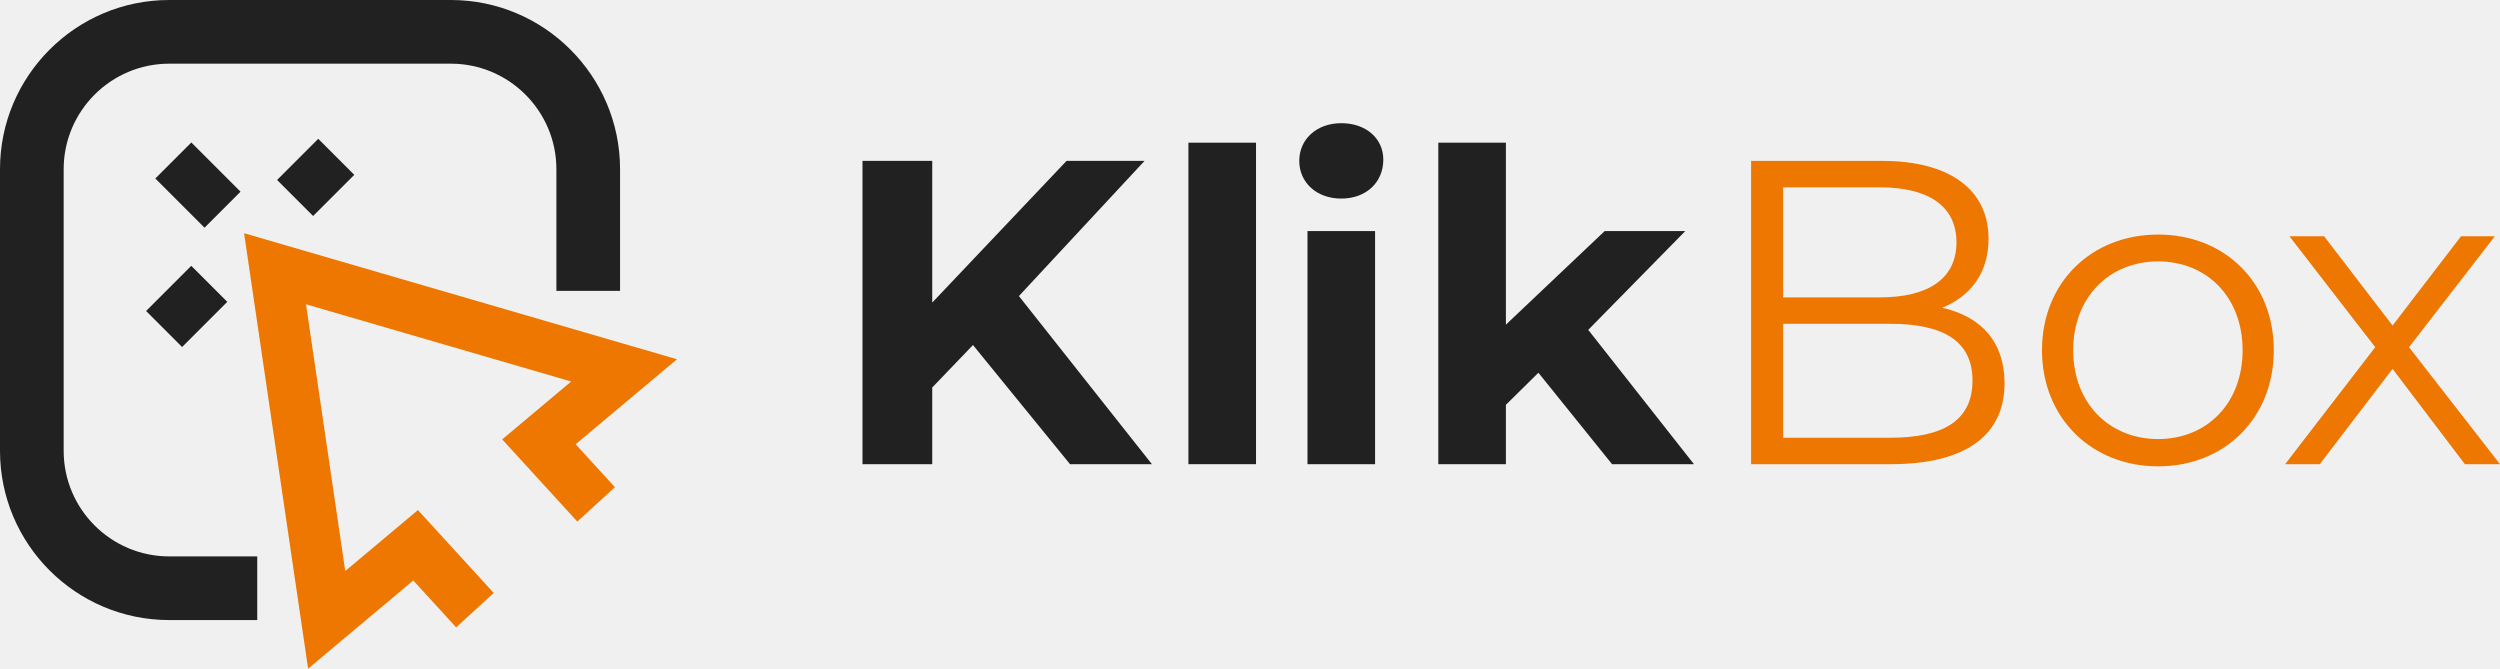
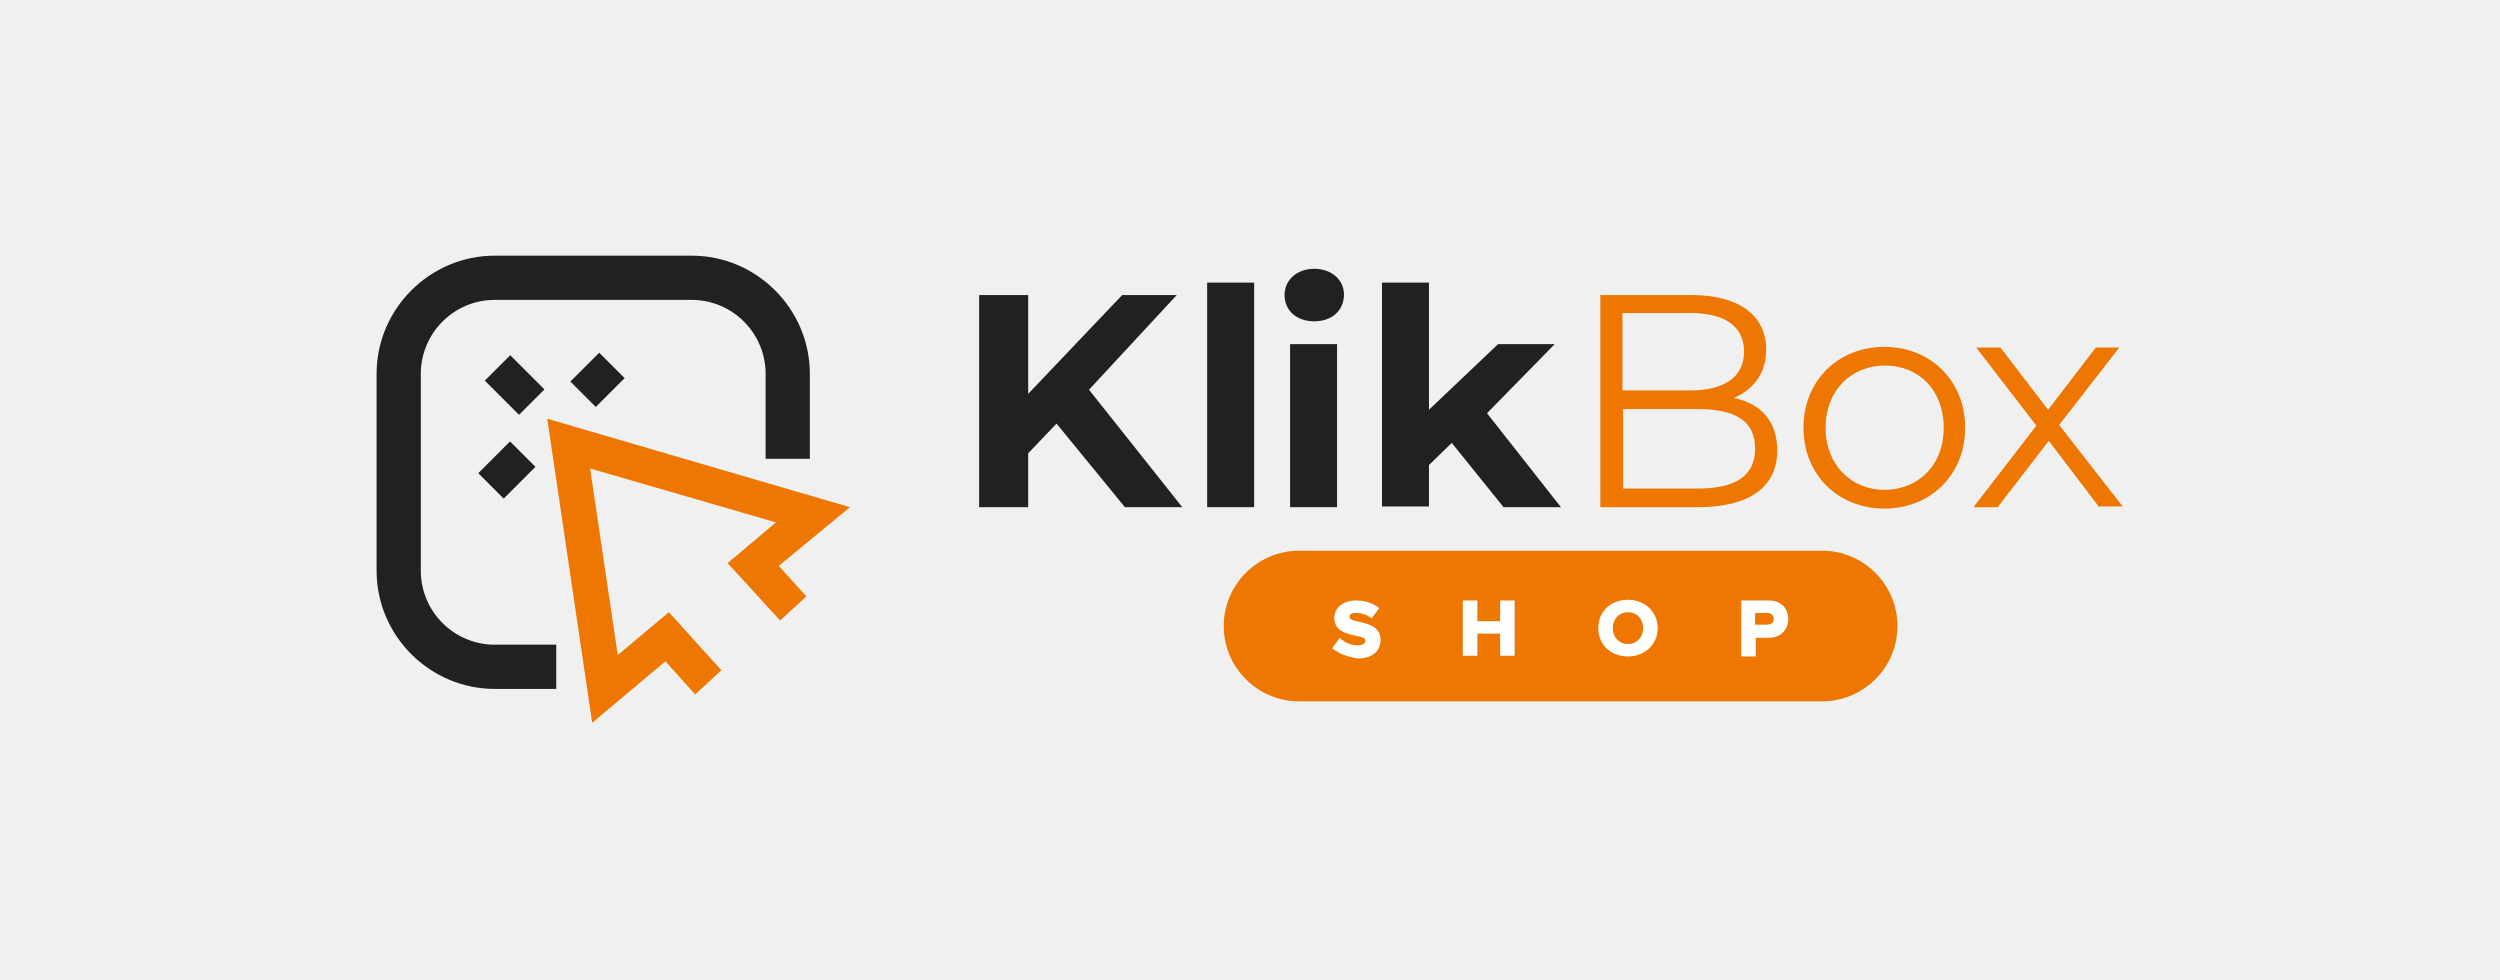
- <svg xmlns="http://www.w3.org/2000/svg" version="1.1" id="Layer_1" x="0px" y="0px" viewBox="0 0 252.837 67.624" enable-background="new 0 0 252.837 67.624" xml:space="preserve">
+ <svg xmlns="http://www.w3.org/2000/svg" version="1.1" id="Layer_1" x="0px" y="0px" viewBox="0 0 361.8 141.7" style="enable-background:new 0 0 361.8 141.7;" xml:space="preserve">
+   <style type="text/css">
+ 	.st0{fill:#ED7700;}
+ 	.st1{fill:#212121;}
+ 	.st2{fill:#FFFFFF;}
+ </style>
  <g>
+     <path class="st0" d="M263.7,101.5h-75.7c-6,0-10.9-4.9-10.9-10.9v0c0-6,4.9-10.9,10.9-10.9h75.7c6,0,10.9,4.9,10.9,10.9v0   C274.6,96.6,269.7,101.5,263.7,101.5z" />
    <g>
-       <path fill="#212121" d="M98.401,34.895l-4.119,4.294v7.756h-7.055V16.271h7.055V30.6l13.584-14.329h7.887l-12.707,13.672    l13.453,17.003h-8.282L98.401,34.895z" />
-       <path fill="#212121" d="M120.191,14.43h6.836v32.515h-6.836V14.43z" />
-       <path fill="#212121" d="M131.4,16.271c0-2.146,1.709-3.812,4.25-3.812c2.542,0,4.251,1.577,4.251,3.68    c0,2.278-1.709,3.944-4.251,3.944C133.109,20.083,131.4,18.418,131.4,16.271z M132.232,23.37h6.836v23.576h-6.836V23.37z" />
-       <path fill="#212121" d="M155.586,37.698l-3.287,3.243v6.004h-6.836V14.43h6.836v18.404l9.991-9.465h8.151l-9.815,9.992    l10.692,13.584h-8.282L155.586,37.698z" />
-       <path fill="#ED7700" d="M202.731,38.751c0,5.215-3.856,8.195-11.524,8.195h-14.11V16.271h13.234c6.836,0,10.78,2.892,10.78,7.887    c0,3.506-1.884,5.829-4.688,6.968C200.364,32.003,202.731,34.587,202.731,38.751z M180.339,18.945v11.13h9.772    c4.908,0,7.755-1.885,7.755-5.565c0-3.682-2.847-5.565-7.755-5.565H180.339z M199.488,38.487c0-3.988-2.935-5.74-8.325-5.74    h-10.823v11.524h10.823C196.553,44.272,199.488,42.519,199.488,38.487z" />
-       <path fill="#ED7700" d="M206.517,35.42c0-6.835,4.996-11.699,11.744-11.699c6.748,0,11.7,4.864,11.7,11.699    c0,6.836-4.952,11.744-11.7,11.744C211.513,47.164,206.517,42.256,206.517,35.42z M226.806,35.42c0-5.389-3.637-8.984-8.545-8.984    s-8.589,3.594-8.589,8.984c0,5.39,3.681,8.984,8.589,8.984S226.806,40.81,226.806,35.42z" />
-       <path fill="#ED7700" d="M249.288,46.946l-7.317-9.64l-7.362,9.64h-3.505l9.114-11.832l-8.676-11.218h3.505l6.924,9.026    l6.923-9.026h3.419l-8.677,11.218l9.202,11.832H249.288z" />
+       <g>
+         <path class="st1" d="M152.9,61.3l-4.1,4.3v7.8h-7.1V42.7h7.1V57l13.6-14.3h7.9l-12.7,13.7l13.5,17h-8.3L152.9,61.3z" />
+         <path class="st1" d="M174.7,40.9h6.8v32.5h-6.8V40.9z" />
+         <path class="st1" d="M185.9,42.7c0-2.1,1.7-3.8,4.3-3.8c2.5,0,4.3,1.6,4.3,3.7c0,2.3-1.7,3.9-4.3,3.9     C187.6,46.5,185.9,44.9,185.9,42.7z M186.7,49.8h6.8v23.6h-6.8V49.8z" />
+         <path class="st1" d="M210.1,64.1l-3.3,3.2v6H200V40.9h6.8v18.4l10-9.5h8.2l-9.8,10l10.7,13.6h-8.3L210.1,64.1z" />
+         <path class="st0" d="M257.2,65.2c0,5.2-3.9,8.2-11.5,8.2h-14.1V42.7h13.2c6.8,0,10.8,2.9,10.8,7.9c0,3.5-1.9,5.8-4.7,7     C254.9,58.4,257.2,61,257.2,65.2z M234.8,45.4v11.1h9.8c4.9,0,7.8-1.9,7.8-5.6c0-3.7-2.8-5.6-7.8-5.6H234.8z M254,64.9     c0-4-2.9-5.7-8.3-5.7h-10.8v11.5h10.8C251,70.7,254,69,254,64.9z" />
+         <path class="st0" d="M261,61.9c0-6.8,5-11.7,11.7-11.7c6.7,0,11.7,4.9,11.7,11.7c0,6.8-5,11.7-11.7,11.7     C266,73.6,261,68.7,261,61.9z M281.3,61.9c0-5.4-3.6-9-8.5-9c-4.9,0-8.6,3.6-8.6,9c0,5.4,3.7,9,8.6,9     C277.7,70.8,281.3,67.3,281.3,61.9z" />
+         <path class="st0" d="M303.8,73.4l-7.3-9.6l-7.4,9.6h-3.5l9.1-11.8L286,50.3h3.5l6.9,9l6.9-9h3.4l-8.7,11.2l9.2,11.8H303.8z" />
+       </g>
+       <g>
+         <polygon class="st0" points="85.7,104.6 79.2,60.6 123,73.4 112.7,81.9 116.7,86.3 112.9,89.8 105.3,81.5 112.3,75.6 85.4,67.8      89.4,94.8 96.8,88.6 104.4,97 100.6,100.5 96.3,95.7    " />
+       </g>
+       <g>
+         <path class="st1" d="M80.5,99.7h-8.9c-9.4,0-17.1-7.7-17.1-17.1V54.1c0-9.4,7.7-17.1,17.1-17.1h28.5c9.4,0,17.1,7.7,17.1,17.1     v12.3h-6.4V54.1c0-5.9-4.8-10.7-10.7-10.7H71.6c-5.9,0-10.7,4.8-10.7,10.7v28.5c0,5.9,4.8,10.7,10.7,10.7h8.9V99.7z" />
+       </g>
+       <g>
+         <rect x="71.9" y="52.2" transform="matrix(0.7071 -0.7071 0.7071 0.7071 -17.5873 69.0135)" class="st1" width="5.2" height="7" />
+       </g>
+       <g>
+         <rect x="83.5" y="52.4" transform="matrix(0.7071 -0.7071 0.7071 0.7071 -13.5491 77.208)" class="st1" width="5.9" height="5.2" />
+       </g>
+       <g>
+         <rect x="70.1" y="65.4" transform="matrix(0.7071 -0.7071 0.7071 0.7071 -26.5964 71.8038)" class="st1" width="6.5" height="5.2" />
+       </g>
+       <g>
+         <path class="st2" d="M111.4,92.3" />
+       </g>
    </g>
    <g>
-       <polygon fill="#ED7700" points="31.162,67.624 24.684,23.585 68.466,36.333 58.218,44.929 62.189,49.27 58.387,52.746     50.788,44.437 57.767,38.584 30.949,30.774 34.917,57.751 42.267,51.586 49.933,59.97 46.131,63.446 41.796,58.704   " />
-     </g>
-     <g>
-       <path fill="#212121" d="M26.016,62.71h-8.905C7.676,62.71,0,55.034,0,45.599V17.111C0,7.675,7.676,0,17.111,0h28.488    C55.034,0,62.71,7.675,62.71,17.111v12.308h-6.439V17.111c0-5.884-4.788-10.671-10.672-10.671H17.111    c-5.884,0-10.672,4.787-10.672,10.671v28.489c0,5.884,4.788,10.671,10.672,10.671h8.905V62.71z" />
-     </g>
-     <g>
-       <rect x="17.441" y="15.201" transform="matrix(0.7071 -0.7071 0.7071 0.7071 -7.3732 19.6365)" fill="#212121" width="5.152" height="7.036" />
-     </g>
-     <g>
-       <rect x="28.984" y="15.365" transform="matrix(0.7071 -0.7071 0.7071 0.7071 -3.335 27.831)" fill="#212121" width="5.886" height="5.152" />
-     </g>
-     <g>
-       <rect x="15.649" y="28.413" transform="matrix(0.7071 -0.7071 0.7071 0.7071 -16.3823 22.4268)" fill="#212121" width="6.462" height="5.152" />
-     </g>
-     <g>
-       <path fill="#FFFFFF" d="M56.903,55.28" />
+       <path class="st2" d="M192.8,93.8l1.1-1.5c0.6,0.6,1.5,1.1,2.6,1.1c0.7,0,1.1-0.3,1.1-0.7c0-1.1-4.5-0.2-4.5-3.3    c0-1.3,1.1-2.5,3.2-2.5c1.3,0,2.4,0.4,3.3,1.1l-1.1,1.5c-0.7-0.6-1.5-0.8-2.3-0.8c-0.6,0-0.9,0.2-0.9,0.6c0,1,4.5,0.3,4.5,3.3    c0,1.6-1.2,2.7-3.3,2.7C194.7,95,193.6,94.5,192.8,93.8z" />
+       <path class="st2" d="M217.1,94.9v-3.2h-3.3v3.2h-2.1v-8h2.1v3h3.3v-3h2.1v8H217.1z" />
+       <path class="st2" d="M231.3,90.9c0-2.4,1.8-4.1,4.3-4.1c2.4,0,4.3,1.7,4.3,4.1S238,95,235.6,95C233.1,95,231.3,93.3,231.3,90.9z     M237.8,90.9c0-1.3-0.9-2.3-2.2-2.3c-1.3,0-2.2,1-2.2,2.3c0,1.3,0.9,2.3,2.2,2.3C236.9,93.2,237.8,92.2,237.8,90.9z" />
+       <path class="st2" d="M252,94.9v-8h4c1.8,0,2.8,1.2,2.8,2.7c0,1.4-1,2.7-2.8,2.7h-1.9v2.7H252z M256.7,89.6c0-0.6-0.4-0.9-1-0.9    h-1.7v1.7h1.7C256.3,90.4,256.7,90.1,256.7,89.6z" />
    </g>
  </g>
</svg>
